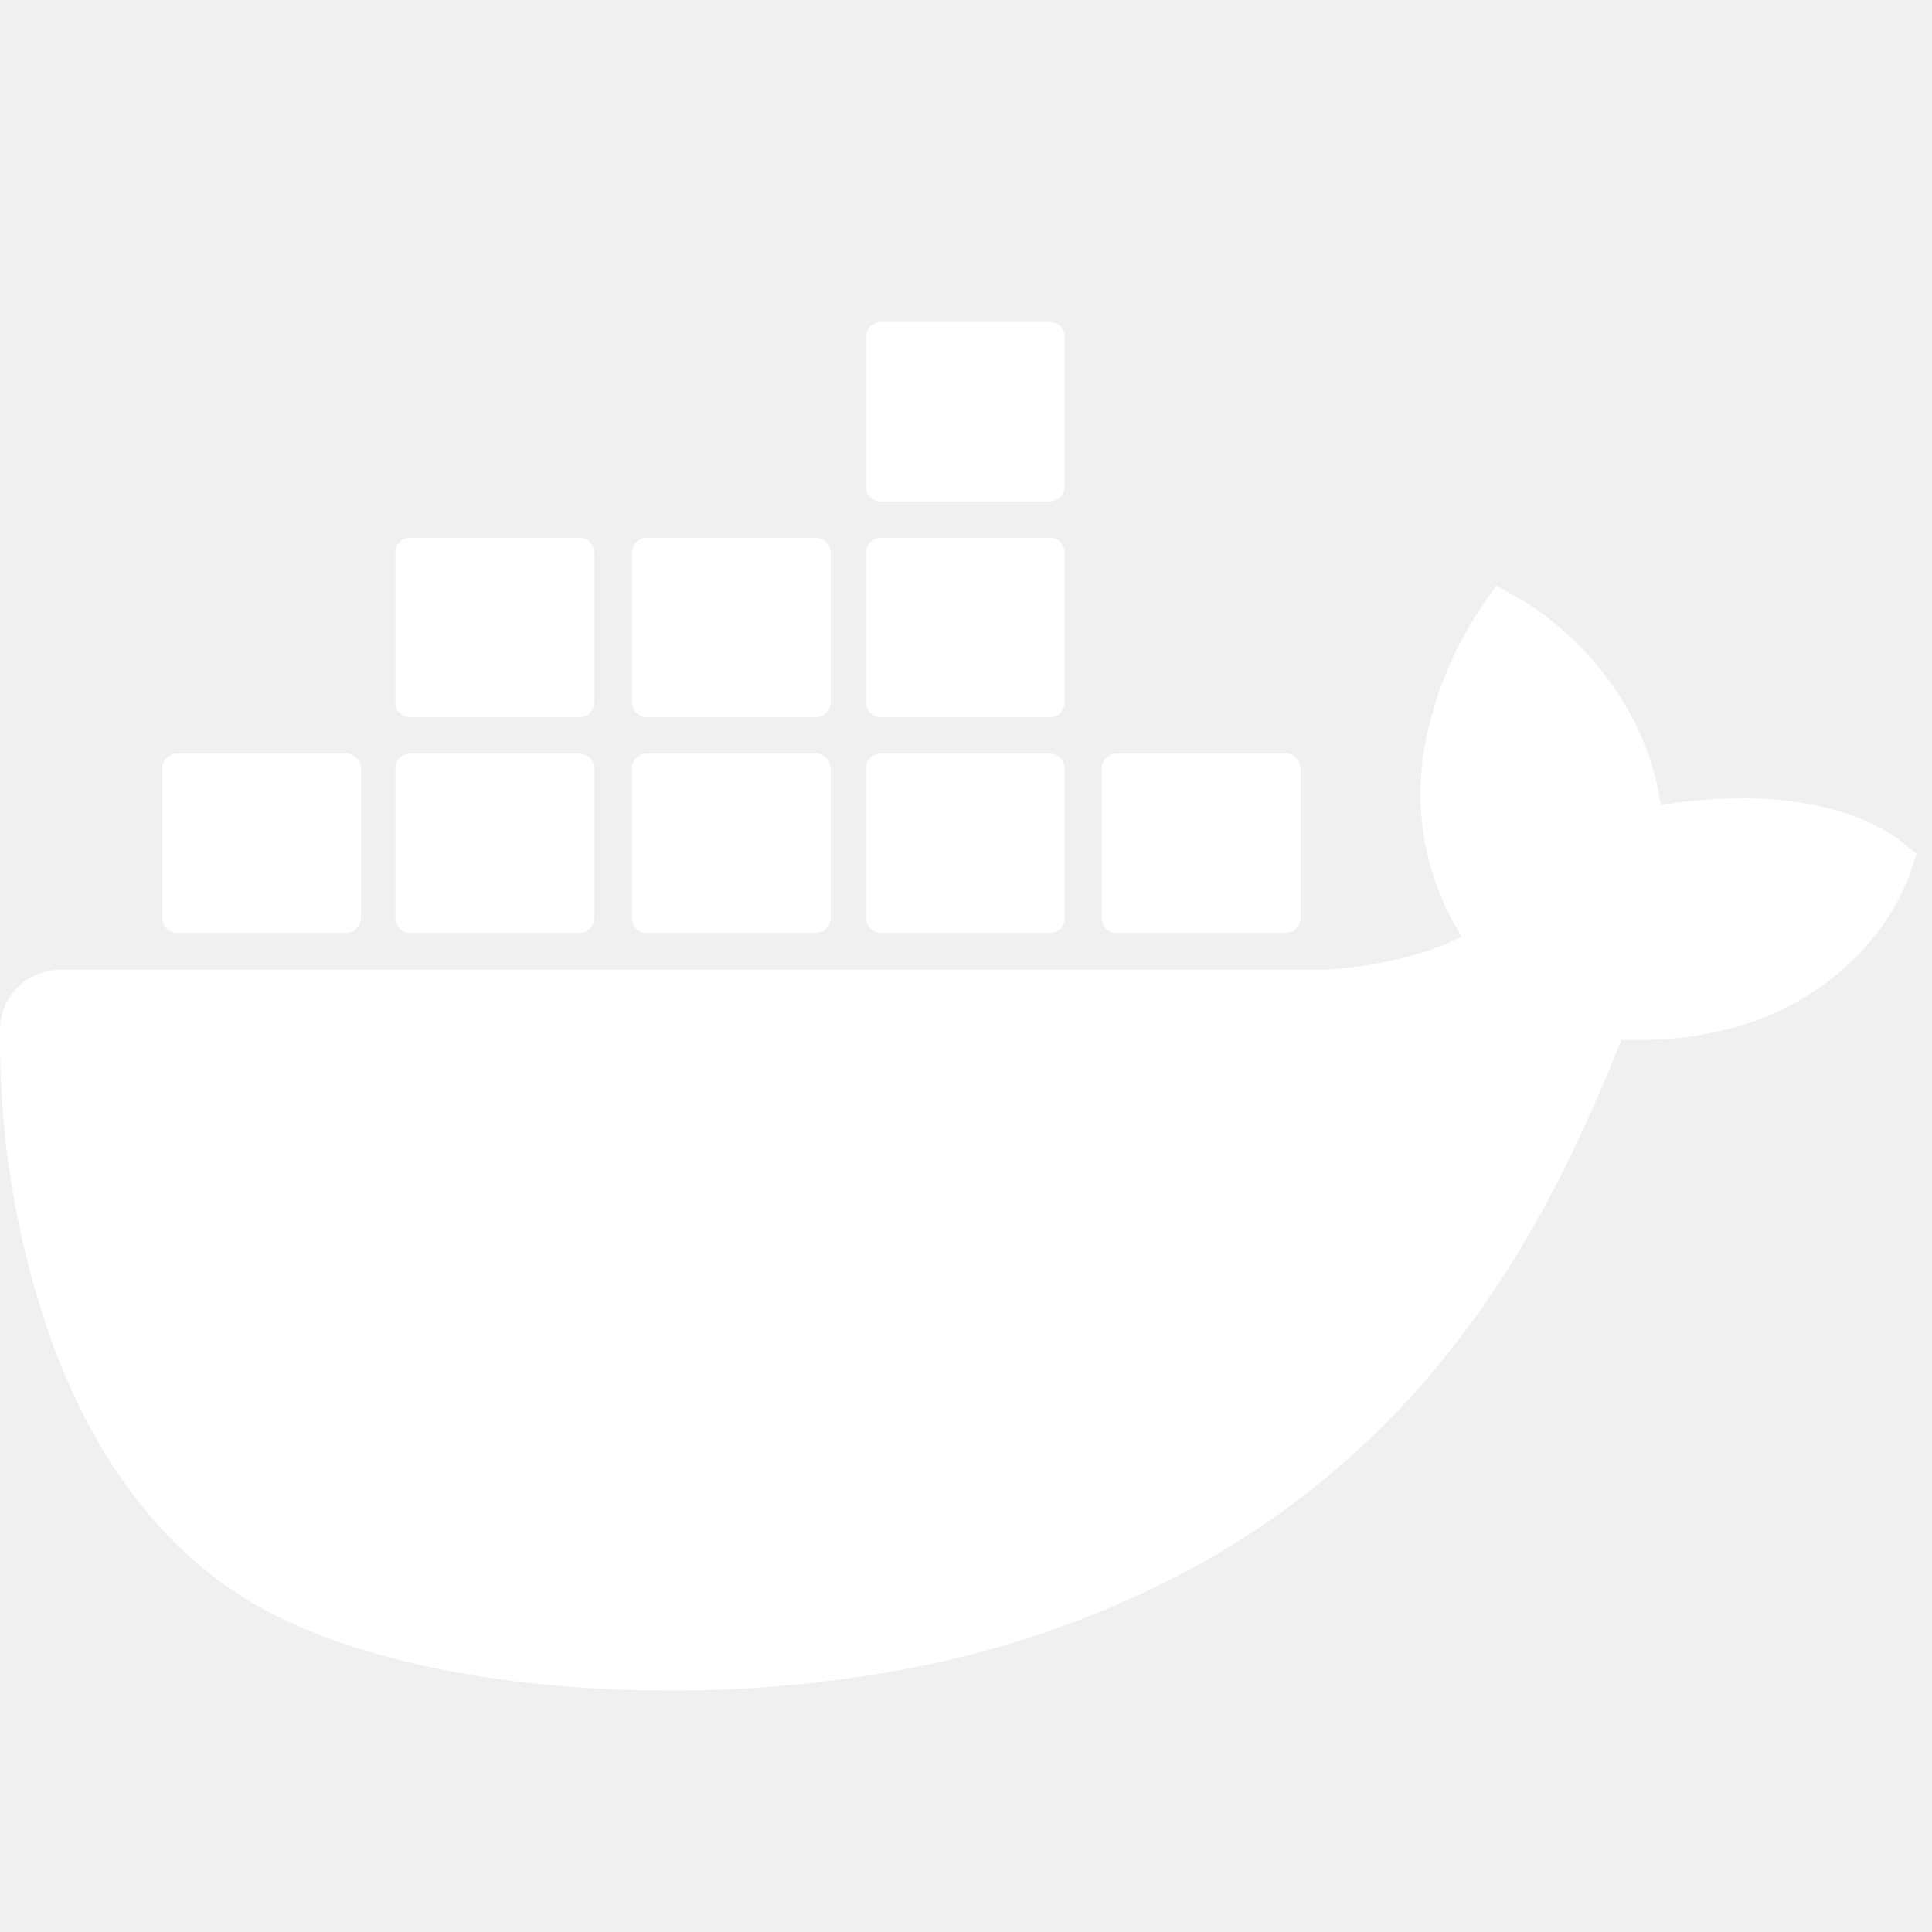
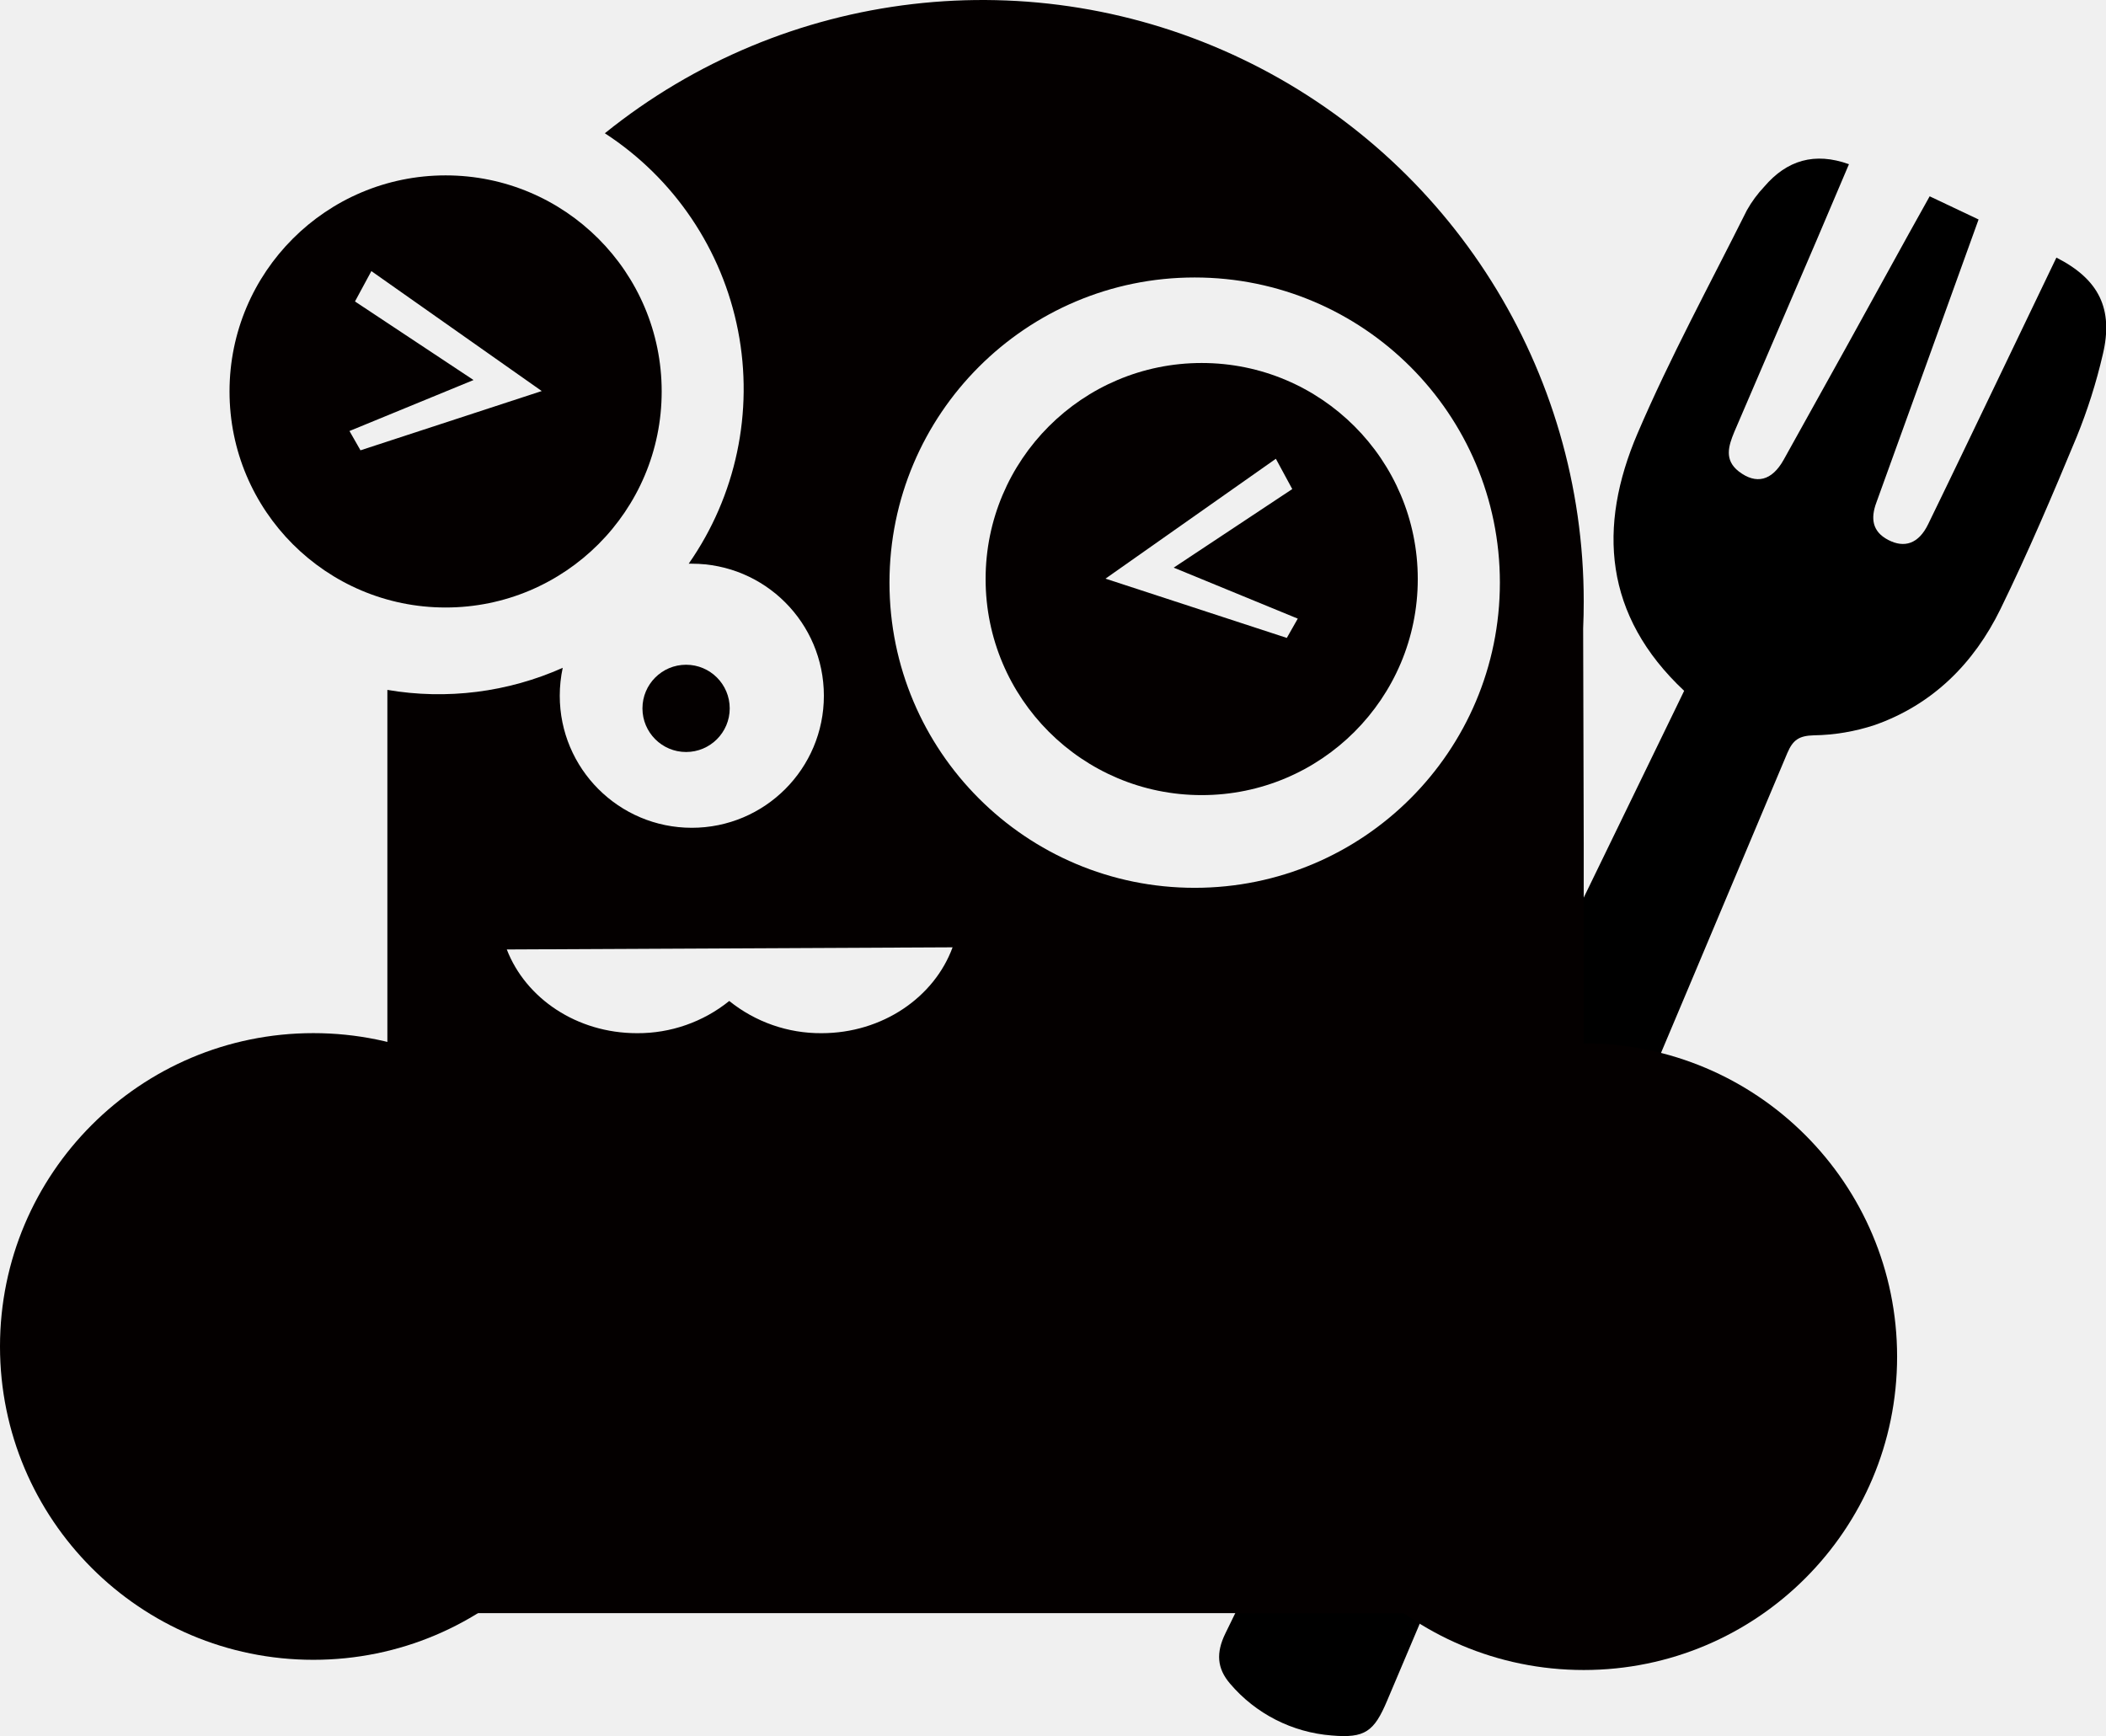
- <svg xmlns="http://www.w3.org/2000/svg" width="24" height="24" viewBox="0 0 24 24" fill="none">
-   <path d="M23.572 10.42C23.507 10.369 22.912 9.916 21.633 9.916C21.297 9.917 20.962 9.946 20.631 10.001C20.385 8.323 18.994 7.505 18.928 7.469L18.587 7.273L18.362 7.602C18.082 8.032 17.877 8.506 17.757 9.004C17.639 9.446 17.614 9.907 17.683 10.359C17.751 10.811 17.913 11.244 18.156 11.632C17.565 11.96 16.623 12.044 16.427 12.047H0.75C0.553 12.047 0.364 12.123 0.223 12.261C0.083 12.398 0.003 12.586 0.001 12.782C-0.017 14.149 0.216 15.508 0.689 16.792C1.23 18.201 2.034 19.239 3.078 19.877C4.25 20.591 6.158 21 8.313 21C9.287 21.003 10.26 20.916 11.219 20.739C12.552 20.495 13.835 20.032 15.014 19.367C15.987 18.81 16.863 18.099 17.608 17.262C18.851 15.863 19.588 14.306 20.141 12.918H20.361C21.72 12.918 22.557 12.378 23.019 11.923C23.323 11.632 23.56 11.28 23.714 10.89L23.811 10.605L23.572 10.42Z" fill="white" />
-   <path d="M4.301 9.361H2.199C2.098 9.361 2.016 9.442 2.016 9.543V11.407C2.016 11.508 2.098 11.589 2.199 11.589H4.301C4.402 11.589 4.484 11.508 4.484 11.407V9.543C4.484 9.442 4.402 9.361 4.301 9.361Z" fill="white" />
-   <path d="M7.197 9.361H5.095C4.994 9.361 4.912 9.442 4.912 9.543V11.407C4.912 11.508 4.994 11.589 5.095 11.589H7.197C7.298 11.589 7.38 11.508 7.38 11.407V9.543C7.38 9.442 7.298 9.361 7.197 9.361Z" fill="white" />
-   <path d="M10.136 9.361H8.034C7.933 9.361 7.851 9.442 7.851 9.543V11.407C7.851 11.508 7.933 11.589 8.034 11.589H10.136C10.237 11.589 10.319 11.508 10.319 11.407V9.543C10.319 9.442 10.237 9.361 10.136 9.361Z" fill="white" />
-   <path d="M13.042 9.361H10.94C10.839 9.361 10.757 9.442 10.757 9.543V11.407C10.757 11.508 10.839 11.589 10.94 11.589H13.042C13.143 11.589 13.225 11.508 13.225 11.407V9.543C13.225 9.442 13.143 9.361 13.042 9.361Z" fill="white" />
-   <path d="M7.197 6.68H5.095C4.994 6.68 4.912 6.762 4.912 6.863V8.727C4.912 8.827 4.994 8.909 5.095 8.909H7.197C7.298 8.909 7.38 8.827 7.38 8.727V6.863C7.38 6.762 7.298 6.68 7.197 6.68Z" fill="white" />
-   <path d="M10.136 6.68H8.034C7.933 6.68 7.851 6.762 7.851 6.863V8.727C7.851 8.827 7.933 8.909 8.034 8.909H10.136C10.237 8.909 10.319 8.827 10.319 8.727V6.863C10.319 6.762 10.237 6.68 10.136 6.68Z" fill="white" />
-   <path d="M13.042 6.68H10.94C10.839 6.68 10.757 6.762 10.757 6.863V8.727C10.757 8.827 10.839 8.909 10.94 8.909H13.042C13.143 8.909 13.225 8.827 13.225 8.727V6.863C13.225 6.762 13.143 6.68 13.042 6.68Z" fill="white" />
-   <path d="M13.042 4H10.94C10.839 4 10.757 4.082 10.757 4.182V6.046C10.757 6.147 10.839 6.229 10.94 6.229H13.042C13.143 6.229 13.225 6.147 13.225 6.046V4.182C13.225 4.082 13.143 4 13.042 4Z" fill="white" />
-   <path d="M15.973 9.361H13.87C13.769 9.361 13.687 9.442 13.687 9.543V11.407C13.687 11.508 13.769 11.589 13.87 11.589H15.973C16.074 11.589 16.156 11.508 16.156 11.407V9.543C16.156 9.442 16.074 9.361 15.973 9.361Z" fill="white" />
+ <svg xmlns="http://www.w3.org/2000/svg" id="图层_1" data-name="图层 1" viewBox="0 0 363.44 299.6">
+   <defs>
+     <style>.cls-1{fill:#040000;}.cls-2{fill:none;}</style>
+   </defs>
+   <path d="M434.26,325.41c-13.86-13-14.94-28.3-8.05-44.41,5.62-13.14,12.49-25.74,18.88-38.54a20.79,20.79,0,0,1,3-4.07c3.9-4.56,8.69-6,14.61-3.87-1.87,4.4-3.71,8.75-5.57,13.1q-7.09,16.54-14.21,33.09c-1,2.42-1.79,4.84.76,6.83,3,2.31,5.72,1.63,7.75-2q10.85-19.45,21.59-39l3.61-6.48,8.44,4c-2.93,8.11-5.88,16.31-8.84,24.51s-5.86,16.24-8.8,24.35c-1,2.7-.74,5,2.05,6.45s5.24.67,6.88-2.7c4.2-8.62,8.33-17.27,12.48-25.9l9.66-20.13c7.35,3.73,9.89,8.86,8,16.75A94.19,94.19,0,0,1,502,281.58c-4.15,10-8.4,20-13.16,29.74-4.58,9.36-11.7,16.48-21.71,20a35.19,35.19,0,0,1-10.5,1.77c-2.51.07-3.6.77-4.57,3.07Q417.64,418,383,499.71c-2.25,5.33-3.82,6.5-9.56,6a25.59,25.59,0,0,1-17.54-8.94c-2.28-2.66-2.44-5.34-.81-8.68q39-79.91,77.83-159.91Z" transform="translate(-143.62 -206.18)" />
+   <path class="cls-1" d="M183.23,273.73a37.29,37.29,0,1,0,37.29-37.28A37.3,37.3,0,0,0,183.23,273.73Zm20.7,6.84,21.41-8.8-20.46-13.56,2.83-5.24,29.4,20.7L205.83,283.9Z" transform="translate(-143.62 -206.18)" />
+   <path class="cls-1" d="M351,268.83a37.29,37.29,0,1,0,37.29,37.29A37.29,37.29,0,0,0,351,268.83Zm14.69,47.45L334.4,306.05l29.4-20.69,2.83,5.23-20.46,13.56,21.41,8.8Z" transform="translate(-143.62 -206.18)" />
+   <circle class="cls-2" cx="206.17" cy="100.56" r="52.67" />
+   <path class="cls-2" d="M253.55,384.5a25.1,25.1,0,0,0,15.92-5.56,25.1,25.1,0,0,0,15.92,5.56c10.54,0,19.47-6.22,22.62-14.82l-76.93.37C234.35,378.46,243.16,384.5,253.55,384.5Z" transform="translate(-143.62 -206.18)" />
+   <circle class="cls-2" cx="206.17" cy="100.56" r="52.67" />
+   <path class="cls-1" d="M416.93,310A103.78,103.78,0,0,0,248,229.18a52.64,52.64,0,0,1,14.47,74.29H263a22.79,22.79,0,1,1-22.78,22.78,23.09,23.09,0,0,1,.51-4.81,52.56,52.56,0,0,1-30.26,3.81V484.59H416.93V351.85l-.1-37.21C416.9,313.09,416.93,311.53,416.93,310ZM285.39,384.5a25.1,25.1,0,0,1-15.92-5.56,25.1,25.1,0,0,1-15.92,5.56c-10.39,0-19.2-6-22.47-14.45l76.93-.37C304.86,378.28,295.93,384.5,285.39,384.5Zm64.4-25.09a52.67,52.67,0,1,1,52.67-52.67A52.67,52.67,0,0,1,349.79,359.41Z" transform="translate(-143.62 -206.18)" />
+   <circle class="cls-1" cx="118.4" cy="122.26" r="7.53" />
+   <circle class="cls-1" cx="54.08" cy="232.39" r="54.08" />
+   <circle class="cls-1" cx="273.31" cy="234.15" r="54.08" />
</svg>
